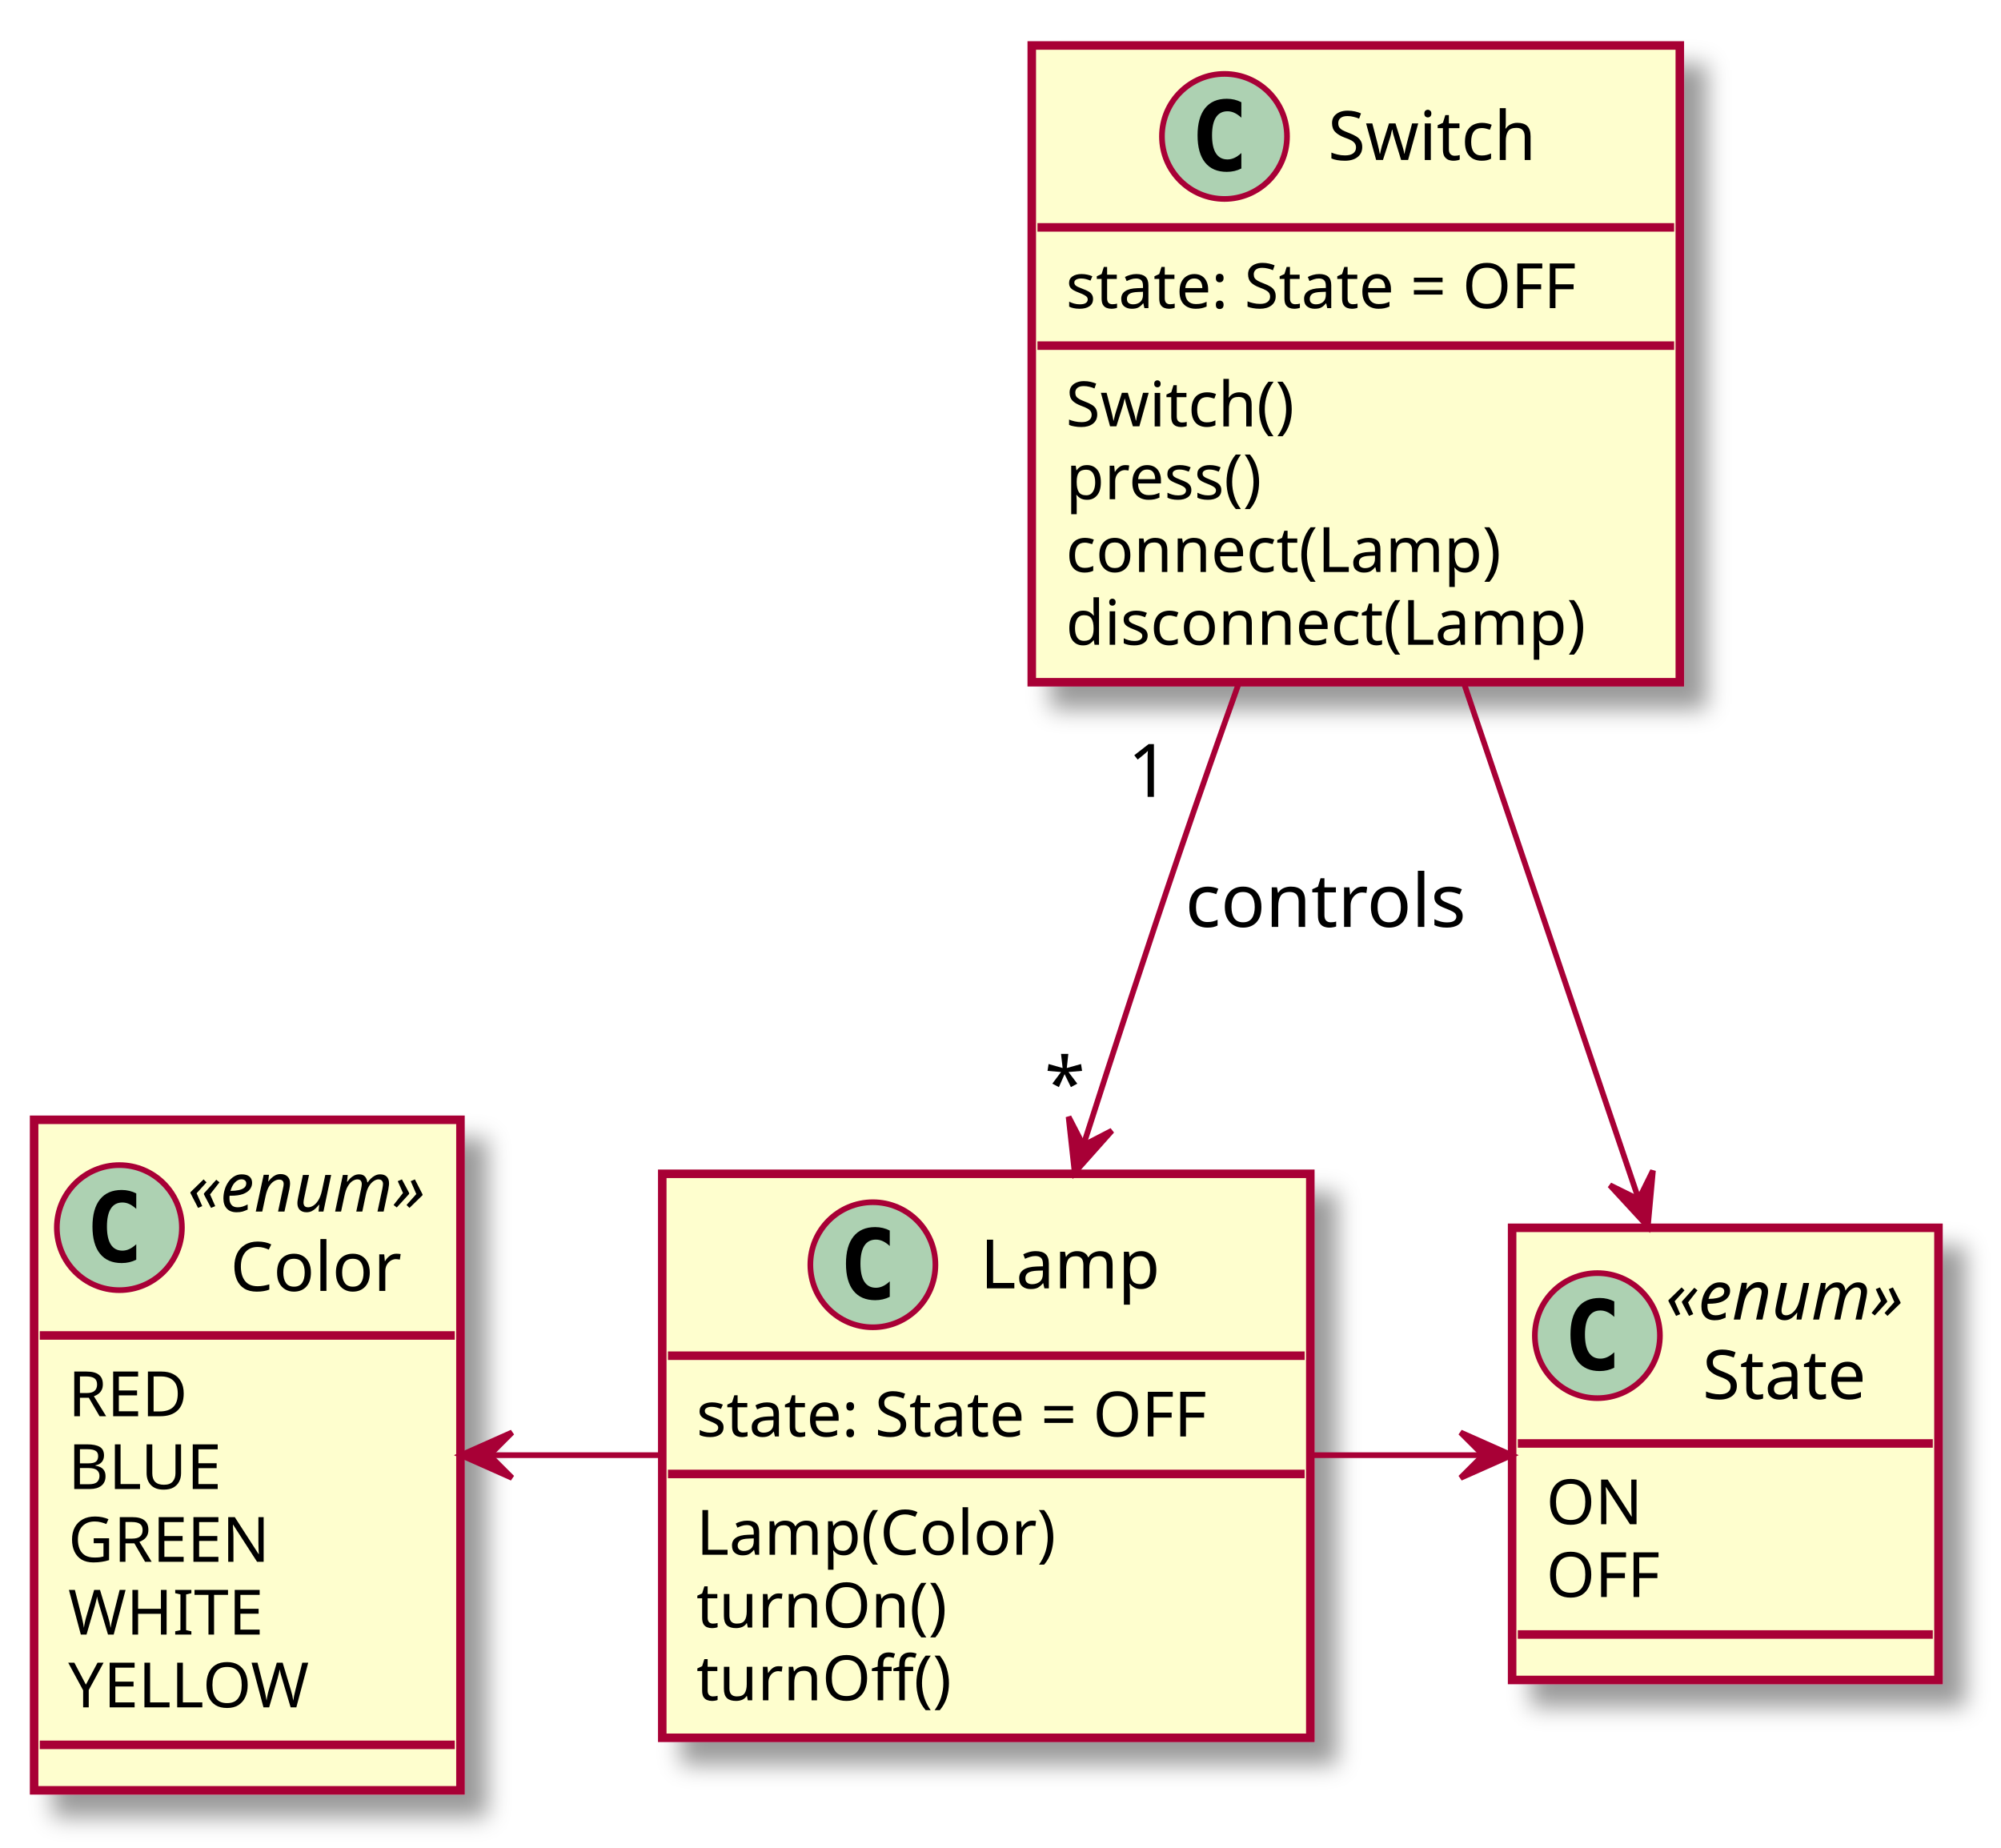
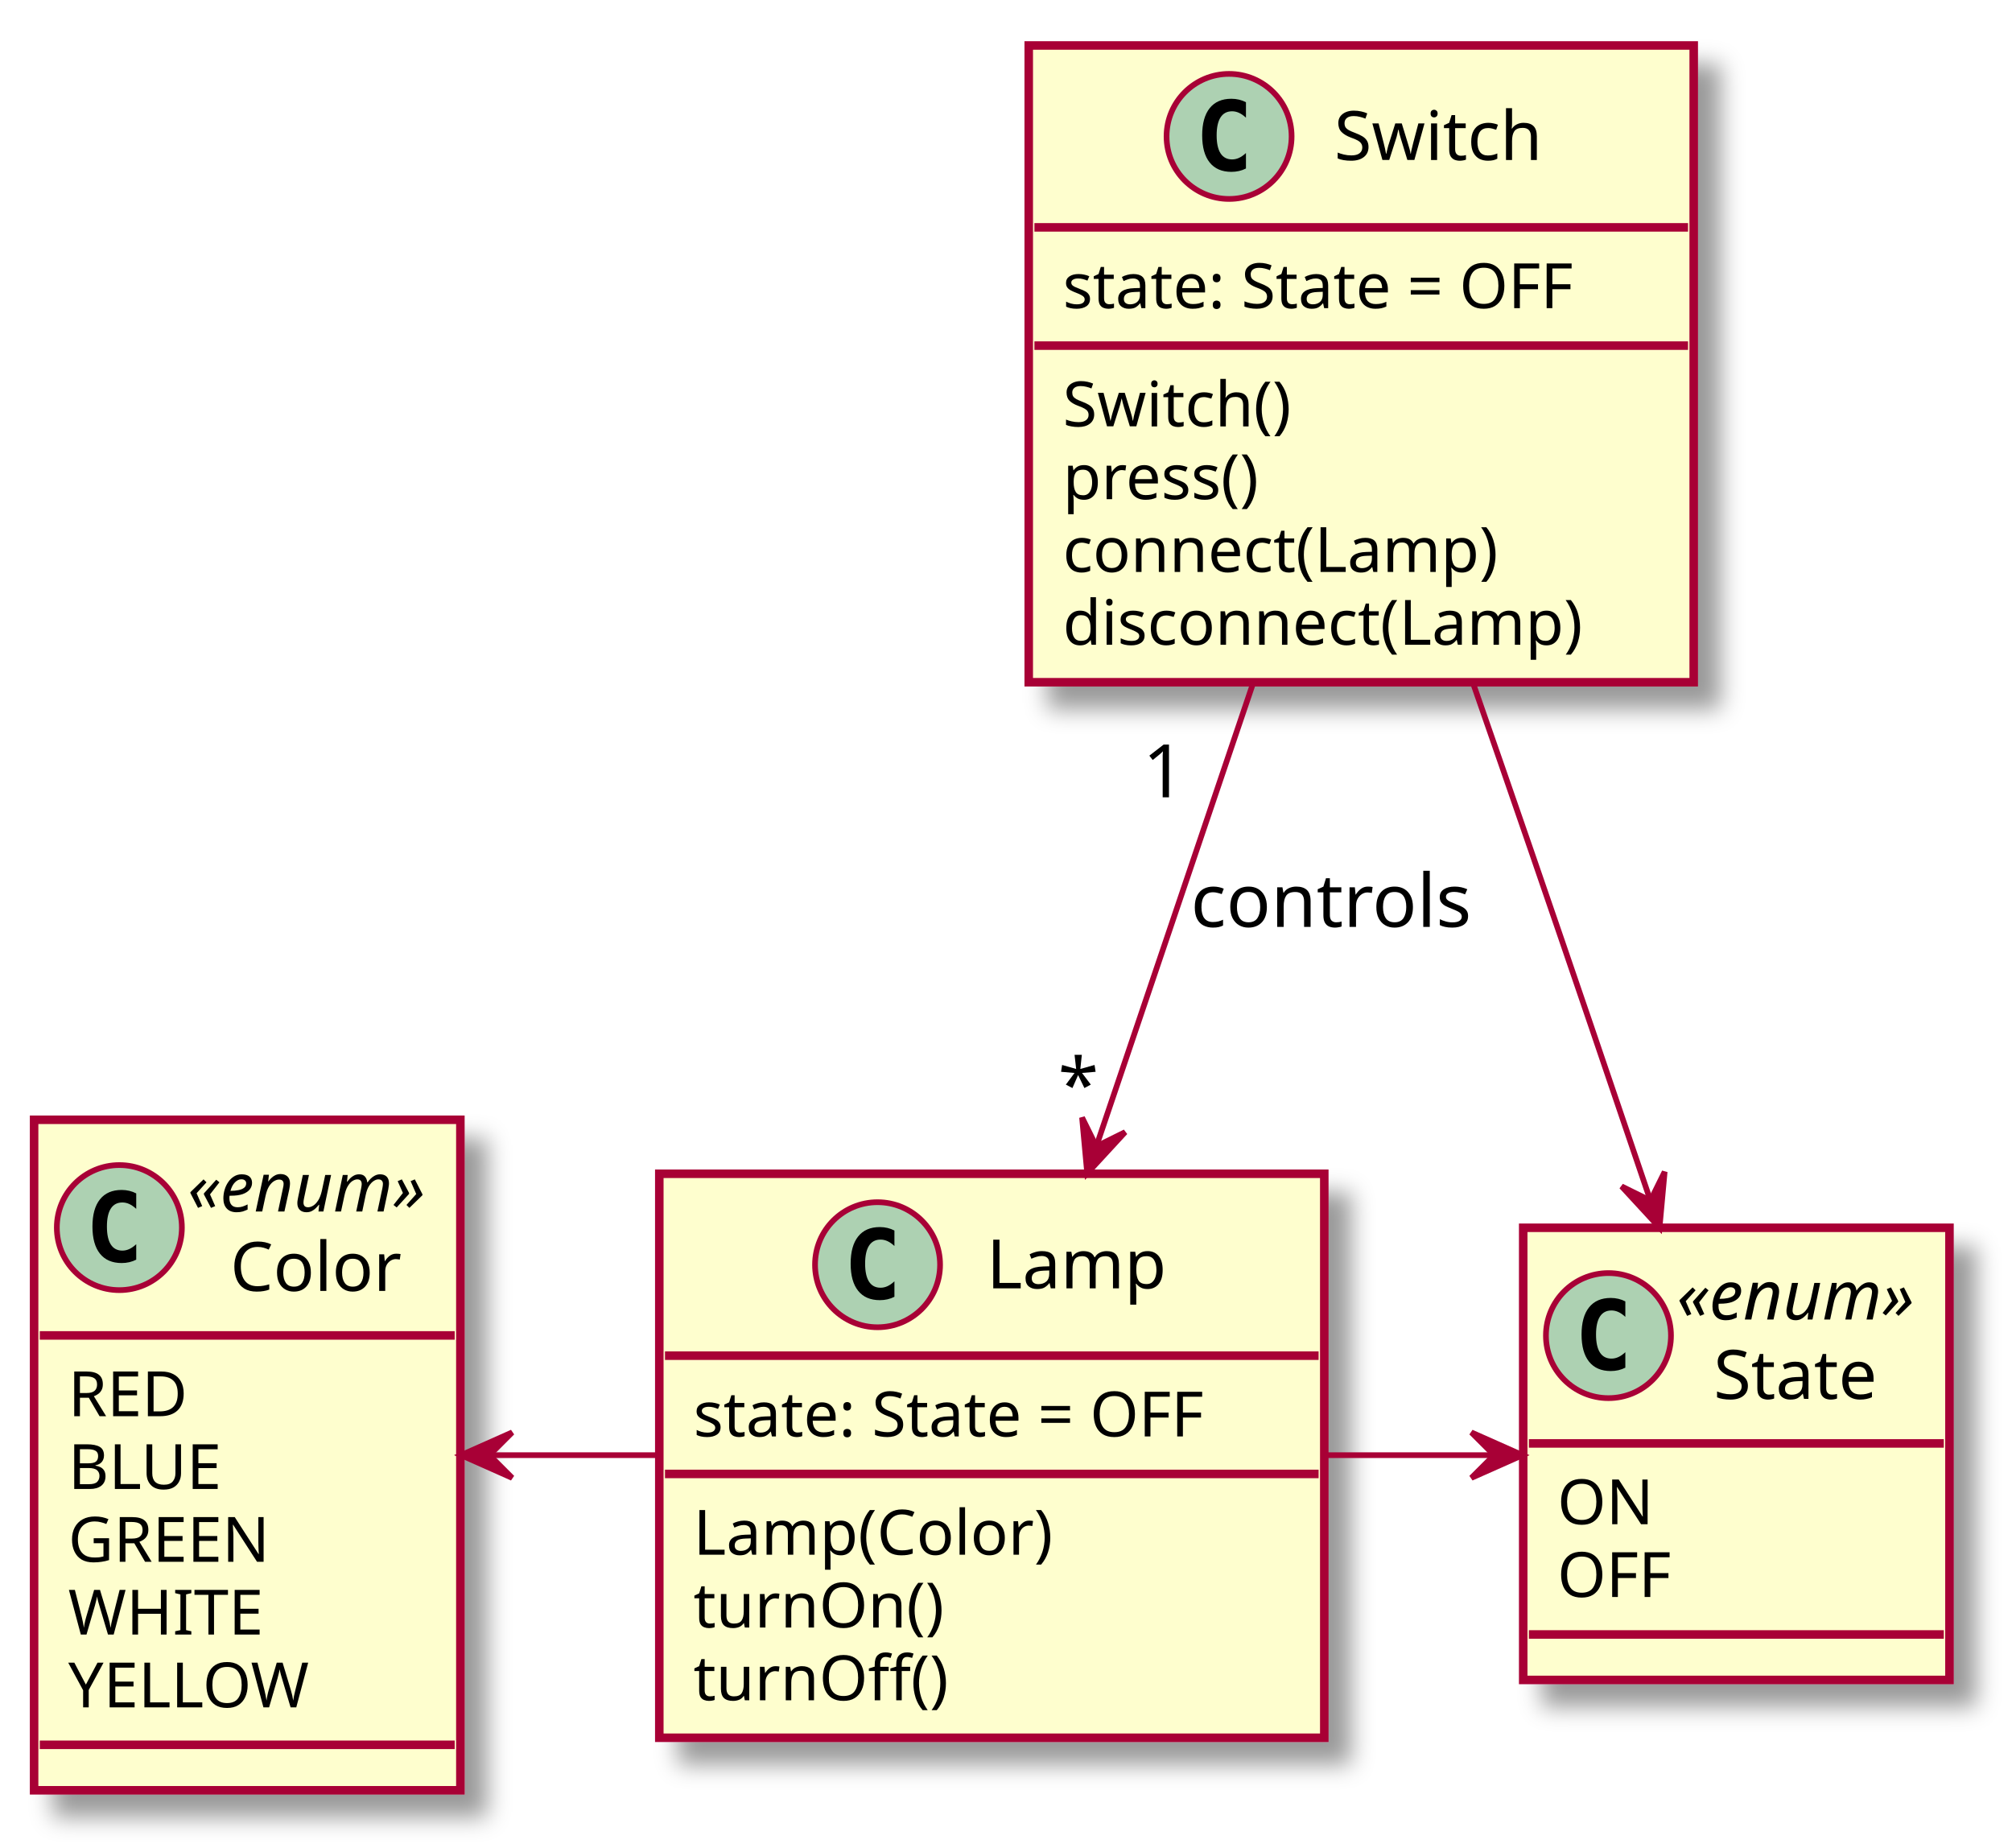
- <svg xmlns="http://www.w3.org/2000/svg" contentScriptType="application/ecmascript" contentStyleType="text/css" height="325px" preserveAspectRatio="none" style="width:352px;height:325px;" version="1.1" viewBox="0 0 352 325" width="352px" zoomAndPan="magnify">
+ <svg xmlns="http://www.w3.org/2000/svg" contentScriptType="application/ecmascript" contentStyleType="text/css" height="325px" preserveAspectRatio="none" style="width:354px;height:325px;" version="1.1" viewBox="0 0 354 325" width="354px" zoomAndPan="magnify">
  <defs>
    <filter height="300%" id="f1l0q660kmspuo" width="300%" x="-1" y="-1">
      <feGaussianBlur result="blurOut" stdDeviation="2.0" />
      <feColorMatrix in="blurOut" result="blurOut2" type="matrix" values="0 0 0 0 0 0 0 0 0 0 0 0 0 0 0 0 0 0 .4 0" />
      <feOffset dx="4.0" dy="4.0" in="blurOut2" result="blurOut3" />
      <feBlend in="SourceGraphic" in2="blurOut3" mode="normal" />
    </filter>
  </defs>
  <g>
-     <rect fill="#FEFECE" filter="url(#f1l0q660kmspuo)" height="112.023" id="switch1" style="stroke: #A80036; stroke-width: 1.5;" width="114" x="181.5" y="8" />
-     <ellipse cx="215.4" cy="24" fill="#ADD1B2" rx="11" ry="11" style="stroke: #A80036; stroke-width: 1.0;" />
-     <path d="M218.369,29.641 Q217.791,29.938 217.15,30.086 Q216.509,30.234 215.806,30.234 Q213.306,30.234 211.986,28.586 Q210.666,26.938 210.666,23.812 Q210.666,20.688 211.986,19.031 Q213.306,17.375 215.806,17.375 Q216.509,17.375 217.158,17.531 Q217.806,17.688 218.369,17.984 L218.369,20.703 Q217.744,20.125 217.15,19.852 Q216.556,19.578 215.931,19.578 Q214.588,19.578 213.9,20.648 Q213.213,21.719 213.213,23.812 Q213.213,25.906 213.9,26.977 Q214.588,28.047 215.931,28.047 Q216.556,28.047 217.15,27.773 Q217.744,27.5 218.369,26.922 L218.369,29.641 Z " />
-     <text fill="#000000" font-family="sans-serif" font-size="12" lengthAdjust="spacingAndGlyphs" textLength="40" x="233.6" y="28.154">Switch</text>
-     <line style="stroke: #A80036; stroke-width: 1.5;" x1="182.5" x2="294.5" y1="40" y2="40" />
-     <text fill="#000000" font-family="sans-serif" font-size="11" lengthAdjust="spacingAndGlyphs" textLength="102" x="187.5" y="54.21">state: State = OFF</text>
-     <line style="stroke: #A80036; stroke-width: 1.5;" x1="182.5" x2="294.5" y1="60.805" y2="60.805" />
-     <text fill="#000000" font-family="sans-serif" font-size="11" lengthAdjust="spacingAndGlyphs" textLength="45" x="187.5" y="75.015">Switch()</text>
-     <text fill="#000000" font-family="sans-serif" font-size="11" lengthAdjust="spacingAndGlyphs" textLength="41" x="187.5" y="87.82">press()</text>
-     <text fill="#000000" font-family="sans-serif" font-size="11" lengthAdjust="spacingAndGlyphs" textLength="83" x="187.5" y="100.624">connect(Lamp)</text>
-     <text fill="#000000" font-family="sans-serif" font-size="11" lengthAdjust="spacingAndGlyphs" textLength="100" x="187.5" y="113.429">disconnect(Lamp)</text>
+     <rect fill="#FEFECE" filter="url(#f1l0q660kmspuo)" height="112.023" id="switch1" style="stroke: #A80036; stroke-width: 1.5;" width="117" x="181" y="8" />
+     <ellipse cx="216.25" cy="24" fill="#ADD1B2" rx="11" ry="11" style="stroke: #A80036; stroke-width: 1.0;" />
+     <path d="M219.219,29.641 Q218.641,29.938 218,30.086 Q217.359,30.234 216.656,30.234 Q214.156,30.234 212.836,28.586 Q211.516,26.938 211.516,23.812 Q211.516,20.688 212.836,19.031 Q214.156,17.375 216.656,17.375 Q217.359,17.375 218.008,17.531 Q218.656,17.688 219.219,17.984 L219.219,20.703 Q218.594,20.125 218,19.852 Q217.406,19.578 216.781,19.578 Q215.438,19.578 214.75,20.648 Q214.062,21.719 214.062,23.812 Q214.062,25.906 214.75,26.977 Q215.438,28.047 216.781,28.047 Q217.406,28.047 218,27.773 Q218.594,27.5 219.219,26.922 L219.219,29.641 Z " />
+     <text fill="#000000" font-family="sans-serif" font-size="12" lengthAdjust="spacingAndGlyphs" textLength="40" x="234.75" y="28.154">Switch</text>
+     <line style="stroke: #A80036; stroke-width: 1.5;" x1="182" x2="297" y1="40" y2="40" />
+     <text fill="#000000" font-family="sans-serif" font-size="11" lengthAdjust="spacingAndGlyphs" textLength="105" x="187" y="54.21">state: State = OFF</text>
+     <line style="stroke: #A80036; stroke-width: 1.5;" x1="182" x2="297" y1="60.805" y2="60.805" />
+     <text fill="#000000" font-family="sans-serif" font-size="11" lengthAdjust="spacingAndGlyphs" textLength="45" x="187" y="75.015">Switch()</text>
+     <text fill="#000000" font-family="sans-serif" font-size="11" lengthAdjust="spacingAndGlyphs" textLength="41" x="187" y="87.82">press()</text>
+     <text fill="#000000" font-family="sans-serif" font-size="11" lengthAdjust="spacingAndGlyphs" textLength="83" x="187" y="100.624">connect(Lamp)</text>
+     <text fill="#000000" font-family="sans-serif" font-size="11" lengthAdjust="spacingAndGlyphs" textLength="100" x="187" y="113.429">disconnect(Lamp)</text>
    <rect fill="#FEFECE" filter="url(#f1l0q660kmspuo)" height="117.961" id="Color" style="stroke: #A80036; stroke-width: 1.5;" width="75" x="6" y="197" />
    <ellipse cx="21" cy="215.969" fill="#ADD1B2" rx="11" ry="11" style="stroke: #A80036; stroke-width: 1.0;" />
    <path d="M23.969,221.609 Q23.391,221.906 22.75,222.055 Q22.109,222.203 21.406,222.203 Q18.906,222.203 17.586,220.555 Q16.266,218.906 16.266,215.781 Q16.266,212.656 17.586,211 Q18.906,209.344 21.406,209.344 Q22.109,209.344 22.758,209.5 Q23.406,209.656 23.969,209.953 L23.969,212.672 Q23.344,212.094 22.75,211.82 Q22.156,211.547 21.531,211.547 Q20.188,211.547 19.5,212.617 Q18.812,213.688 18.812,215.781 Q18.812,217.875 19.5,218.945 Q20.188,220.016 21.531,220.016 Q22.156,220.016 22.75,219.742 Q23.344,219.469 23.969,218.891 L23.969,221.609 Z " />
    <text fill="#000000" font-family="sans-serif" font-size="12" font-style="italic" lengthAdjust="spacingAndGlyphs" textLength="47" x="33" y="213.139">«enum»</text>
    <text fill="#000000" font-family="sans-serif" font-size="12" lengthAdjust="spacingAndGlyphs" textLength="32" x="40.5" y="227.107">Color</text>
    <line style="stroke: #A80036; stroke-width: 1.5;" x1="7" x2="80" y1="234.938" y2="234.938" />
    <text fill="#000000" font-family="sans-serif" font-size="11" lengthAdjust="spacingAndGlyphs" textLength="22" x="12" y="249.148">RED</text>
    <text fill="#000000" font-family="sans-serif" font-size="11" lengthAdjust="spacingAndGlyphs" textLength="29" x="12" y="261.953">BLUE</text>
    <text fill="#000000" font-family="sans-serif" font-size="11" lengthAdjust="spacingAndGlyphs" textLength="38" x="12" y="274.757">GREEN</text>
    <text fill="#000000" font-family="sans-serif" font-size="11" lengthAdjust="spacingAndGlyphs" textLength="34" x="12" y="287.562">WHITE</text>
    <text fill="#000000" font-family="sans-serif" font-size="11" lengthAdjust="spacingAndGlyphs" textLength="44" x="12" y="300.367">YELLOW</text>
    <line style="stroke: #A80036; stroke-width: 1.5;" x1="7" x2="80" y1="306.961" y2="306.961" />
-     <rect fill="#FEFECE" filter="url(#f1l0q660kmspuo)" height="99.219" id="lamp1" style="stroke: #A80036; stroke-width: 1.5;" width="114" x="116.5" y="206.5" />
-     <ellipse cx="153.55" cy="222.5" fill="#ADD1B2" rx="11" ry="11" style="stroke: #A80036; stroke-width: 1.0;" />
-     <path d="M156.519,228.141 Q155.941,228.438 155.3,228.586 Q154.659,228.734 153.956,228.734 Q151.456,228.734 150.136,227.086 Q148.816,225.438 148.816,222.312 Q148.816,219.188 150.136,217.531 Q151.456,215.875 153.956,215.875 Q154.659,215.875 155.308,216.031 Q155.956,216.188 156.519,216.484 L156.519,219.203 Q155.894,218.625 155.3,218.352 Q154.706,218.078 154.081,218.078 Q152.738,218.078 152.05,219.148 Q151.363,220.219 151.363,222.312 Q151.363,224.406 152.05,225.477 Q152.738,226.547 154.081,226.547 Q154.706,226.547 155.3,226.273 Q155.894,226 156.519,225.422 L156.519,228.141 Z " />
-     <text fill="#000000" font-family="sans-serif" font-size="12" lengthAdjust="spacingAndGlyphs" textLength="33" x="172.45" y="226.654">Lamp</text>
-     <line style="stroke: #A80036; stroke-width: 1.5;" x1="117.5" x2="229.5" y1="238.5" y2="238.5" />
-     <text fill="#000000" font-family="sans-serif" font-size="11" lengthAdjust="spacingAndGlyphs" textLength="102" x="122.5" y="252.71">state: State = OFF</text>
-     <line style="stroke: #A80036; stroke-width: 1.5;" x1="117.5" x2="229.5" y1="259.305" y2="259.305" />
-     <text fill="#000000" font-family="sans-serif" font-size="11" lengthAdjust="spacingAndGlyphs" textLength="69" x="122.5" y="273.515">Lamp(Color)</text>
-     <text fill="#000000" font-family="sans-serif" font-size="11" lengthAdjust="spacingAndGlyphs" textLength="47" x="122.5" y="286.32">turnOn()</text>
-     <text fill="#000000" font-family="sans-serif" font-size="11" lengthAdjust="spacingAndGlyphs" textLength="48" x="122.5" y="299.125">turnOff()</text>
-     <rect fill="#FEFECE" filter="url(#f1l0q660kmspuo)" height="79.547" id="State" style="stroke: #A80036; stroke-width: 1.5;" width="75" x="266" y="216" />
-     <ellipse cx="281" cy="234.969" fill="#ADD1B2" rx="11" ry="11" style="stroke: #A80036; stroke-width: 1.0;" />
-     <path d="M283.969,240.609 Q283.391,240.906 282.75,241.055 Q282.109,241.203 281.406,241.203 Q278.906,241.203 277.586,239.555 Q276.266,237.906 276.266,234.781 Q276.266,231.656 277.586,230 Q278.906,228.344 281.406,228.344 Q282.109,228.344 282.758,228.5 Q283.406,228.656 283.969,228.953 L283.969,231.672 Q283.344,231.094 282.75,230.82 Q282.156,230.547 281.531,230.547 Q280.188,230.547 279.5,231.617 Q278.812,232.688 278.812,234.781 Q278.812,236.875 279.5,237.945 Q280.188,239.016 281.531,239.016 Q282.156,239.016 282.75,238.742 Q283.344,238.469 283.969,237.891 L283.969,240.609 Z " />
-     <text fill="#000000" font-family="sans-serif" font-size="12" font-style="italic" lengthAdjust="spacingAndGlyphs" textLength="47" x="293" y="232.139">«enum»</text>
-     <text fill="#000000" font-family="sans-serif" font-size="12" lengthAdjust="spacingAndGlyphs" textLength="34" x="299.5" y="246.107">State</text>
-     <line style="stroke: #A80036; stroke-width: 1.5;" x1="267" x2="340" y1="253.938" y2="253.938" />
-     <text fill="#000000" font-family="sans-serif" font-size="11" lengthAdjust="spacingAndGlyphs" textLength="17" x="272" y="268.148">ON</text>
-     <text fill="#000000" font-family="sans-serif" font-size="11" lengthAdjust="spacingAndGlyphs" textLength="21" x="272" y="280.953">OFF</text>
-     <line style="stroke: #A80036; stroke-width: 1.5;" x1="267" x2="340" y1="287.547" y2="287.547" />
-     <path d="M217.869,120.337 C214.348,130.202 210.774,140.385 207.5,150 C201.855,166.58 195.946,184.705 190.667,201.203 " fill="none" id="switch1-lamp1" style="stroke: #A80036; stroke-width: 1.0;" />
-     <polygon fill="#A80036" points="189.05,206.268,195.598,198.911,190.571,201.504,187.977,196.477,189.05,206.268" style="stroke: #A80036; stroke-width: 1.0;" />
-     <text fill="#000000" font-family="sans-serif" font-size="13" lengthAdjust="spacingAndGlyphs" textLength="51" x="208.5" y="163.067">controls</text>
-     <text fill="#000000" font-family="sans-serif" font-size="13" lengthAdjust="spacingAndGlyphs" textLength="8" x="198.379" y="140.19">1</text>
-     <text fill="#000000" font-family="sans-serif" font-size="13" lengthAdjust="spacingAndGlyphs" textLength="7" x="183.744" y="195.28">*</text>
-     <path d="M257.475,120.05 C267.247,148.914 279.004,183.642 288.189,210.773 " fill="none" id="switch1-State" style="stroke: #A80036; stroke-width: 1.0;" />
-     <polygon fill="#A80036" points="289.873,215.748,290.775,205.94,288.269,211.012,283.198,208.506,289.873,215.748" style="stroke: #A80036; stroke-width: 1.0;" />
-     <path d="M230.629,256 C240.648,256 250.667,256 260.687,256 " fill="none" id="lamp1-State" style="stroke: #A80036; stroke-width: 1.0;" />
-     <polygon fill="#A80036" points="265.926,256,256.926,252,260.926,256,256.926,260,265.926,256" style="stroke: #A80036; stroke-width: 1.0;" />
-     <path d="M86.33,256 C96.373,256 106.415,256 116.458,256 " fill="none" id="Color-lamp1" style="stroke: #A80036; stroke-width: 1.0;" />
-     <polygon fill="#A80036" points="81.078,256,90.078,260,86.078,256,90.078,252,81.078,256" style="stroke: #A80036; stroke-width: 1.0;" />
+     <rect fill="#FEFECE" filter="url(#f1l0q660kmspuo)" height="99.219" id="lamp1" style="stroke: #A80036; stroke-width: 1.5;" width="117" x="116" y="206.5" />
+     <ellipse cx="154.4" cy="222.5" fill="#ADD1B2" rx="11" ry="11" style="stroke: #A80036; stroke-width: 1.0;" />
+     <path d="M157.369,228.141 Q156.791,228.438 156.15,228.586 Q155.509,228.734 154.806,228.734 Q152.306,228.734 150.986,227.086 Q149.666,225.438 149.666,222.312 Q149.666,219.188 150.986,217.531 Q152.306,215.875 154.806,215.875 Q155.509,215.875 156.158,216.031 Q156.806,216.188 157.369,216.484 L157.369,219.203 Q156.744,218.625 156.15,218.352 Q155.556,218.078 154.931,218.078 Q153.588,218.078 152.9,219.148 Q152.213,220.219 152.213,222.312 Q152.213,224.406 152.9,225.477 Q153.588,226.547 154.931,226.547 Q155.556,226.547 156.15,226.273 Q156.744,226 157.369,225.422 L157.369,228.141 Z " />
+     <text fill="#000000" font-family="sans-serif" font-size="12" lengthAdjust="spacingAndGlyphs" textLength="33" x="173.6" y="226.654">Lamp</text>
+     <line style="stroke: #A80036; stroke-width: 1.5;" x1="117" x2="232" y1="238.5" y2="238.5" />
+     <text fill="#000000" font-family="sans-serif" font-size="11" lengthAdjust="spacingAndGlyphs" textLength="105" x="122" y="252.71">state: State = OFF</text>
+     <line style="stroke: #A80036; stroke-width: 1.5;" x1="117" x2="232" y1="259.305" y2="259.305" />
+     <text fill="#000000" font-family="sans-serif" font-size="11" lengthAdjust="spacingAndGlyphs" textLength="69" x="122" y="273.515">Lamp(Color)</text>
+     <text fill="#000000" font-family="sans-serif" font-size="11" lengthAdjust="spacingAndGlyphs" textLength="47" x="122" y="286.32">turnOn()</text>
+     <text fill="#000000" font-family="sans-serif" font-size="11" lengthAdjust="spacingAndGlyphs" textLength="48" x="122" y="299.125">turnOff()</text>
+     <rect fill="#FEFECE" filter="url(#f1l0q660kmspuo)" height="79.547" id="State" style="stroke: #A80036; stroke-width: 1.5;" width="75" x="268" y="216" />
+     <ellipse cx="283" cy="234.969" fill="#ADD1B2" rx="11" ry="11" style="stroke: #A80036; stroke-width: 1.0;" />
+     <path d="M285.969,240.609 Q285.391,240.906 284.75,241.055 Q284.109,241.203 283.406,241.203 Q280.906,241.203 279.586,239.555 Q278.266,237.906 278.266,234.781 Q278.266,231.656 279.586,230 Q280.906,228.344 283.406,228.344 Q284.109,228.344 284.758,228.5 Q285.406,228.656 285.969,228.953 L285.969,231.672 Q285.344,231.094 284.75,230.82 Q284.156,230.547 283.531,230.547 Q282.188,230.547 281.5,231.617 Q280.812,232.688 280.812,234.781 Q280.812,236.875 281.5,237.945 Q282.188,239.016 283.531,239.016 Q284.156,239.016 284.75,238.742 Q285.344,238.469 285.969,237.891 L285.969,240.609 Z " />
+     <text fill="#000000" font-family="sans-serif" font-size="12" font-style="italic" lengthAdjust="spacingAndGlyphs" textLength="47" x="295" y="232.139">«enum»</text>
+     <text fill="#000000" font-family="sans-serif" font-size="12" lengthAdjust="spacingAndGlyphs" textLength="34" x="301.5" y="246.107">State</text>
+     <line style="stroke: #A80036; stroke-width: 1.5;" x1="269" x2="342" y1="253.938" y2="253.938" />
+     <text fill="#000000" font-family="sans-serif" font-size="11" lengthAdjust="spacingAndGlyphs" textLength="17" x="274" y="268.148">ON</text>
+     <text fill="#000000" font-family="sans-serif" font-size="11" lengthAdjust="spacingAndGlyphs" textLength="21" x="274" y="280.953">OFF</text>
+     <line style="stroke: #A80036; stroke-width: 1.5;" x1="269" x2="342" y1="287.547" y2="287.547" />
+     <path d="M220.525,120.05 C211.847,145.681 201.605,175.936 192.988,201.39 " fill="none" id="switch1-lamp1" style="stroke: #A80036; stroke-width: 1.0;" />
+     <polygon fill="#A80036" points="191.287,206.414,197.962,199.172,192.89,201.678,190.384,196.606,191.287,206.414" style="stroke: #A80036; stroke-width: 1.0;" />
+     <text fill="#000000" font-family="sans-serif" font-size="13" lengthAdjust="spacingAndGlyphs" textLength="51" x="209.5" y="163.067">controls</text>
+     <text fill="#000000" font-family="sans-serif" font-size="13" lengthAdjust="spacingAndGlyphs" textLength="8" x="201.068" y="140.267">1</text>
+     <text fill="#000000" font-family="sans-serif" font-size="13" lengthAdjust="spacingAndGlyphs" textLength="7" x="186.155" y="195.447">*</text>
+     <path d="M259.254,120.415 C262.684,130.271 266.206,140.431 269.5,150 C276.352,169.905 283.85,191.943 290.222,210.744 " fill="none" id="switch1-State" style="stroke: #A80036; stroke-width: 1.0;" />
+     <polygon fill="#A80036" points="291.987,215.957,292.888,206.15,290.383,211.221,285.311,208.716,291.987,215.957" style="stroke: #A80036; stroke-width: 1.0;" />
+     <path d="M233.092,256 C242.967,256 252.842,256 262.718,256 " fill="none" id="lamp1-State" style="stroke: #A80036; stroke-width: 1.0;" />
+     <polygon fill="#A80036" points="267.882,256,258.882,252,262.882,256,258.882,260,267.882,256" style="stroke: #A80036; stroke-width: 1.0;" />
+     <path d="M86.256,256 C96.093,256 105.93,256 115.767,256 " fill="none" id="Color-lamp1" style="stroke: #A80036; stroke-width: 1.0;" />
+     <polygon fill="#A80036" points="81.111,256,90.111,260,86.111,256,90.111,252,81.111,256" style="stroke: #A80036; stroke-width: 1.0;" />
  </g>
</svg>
